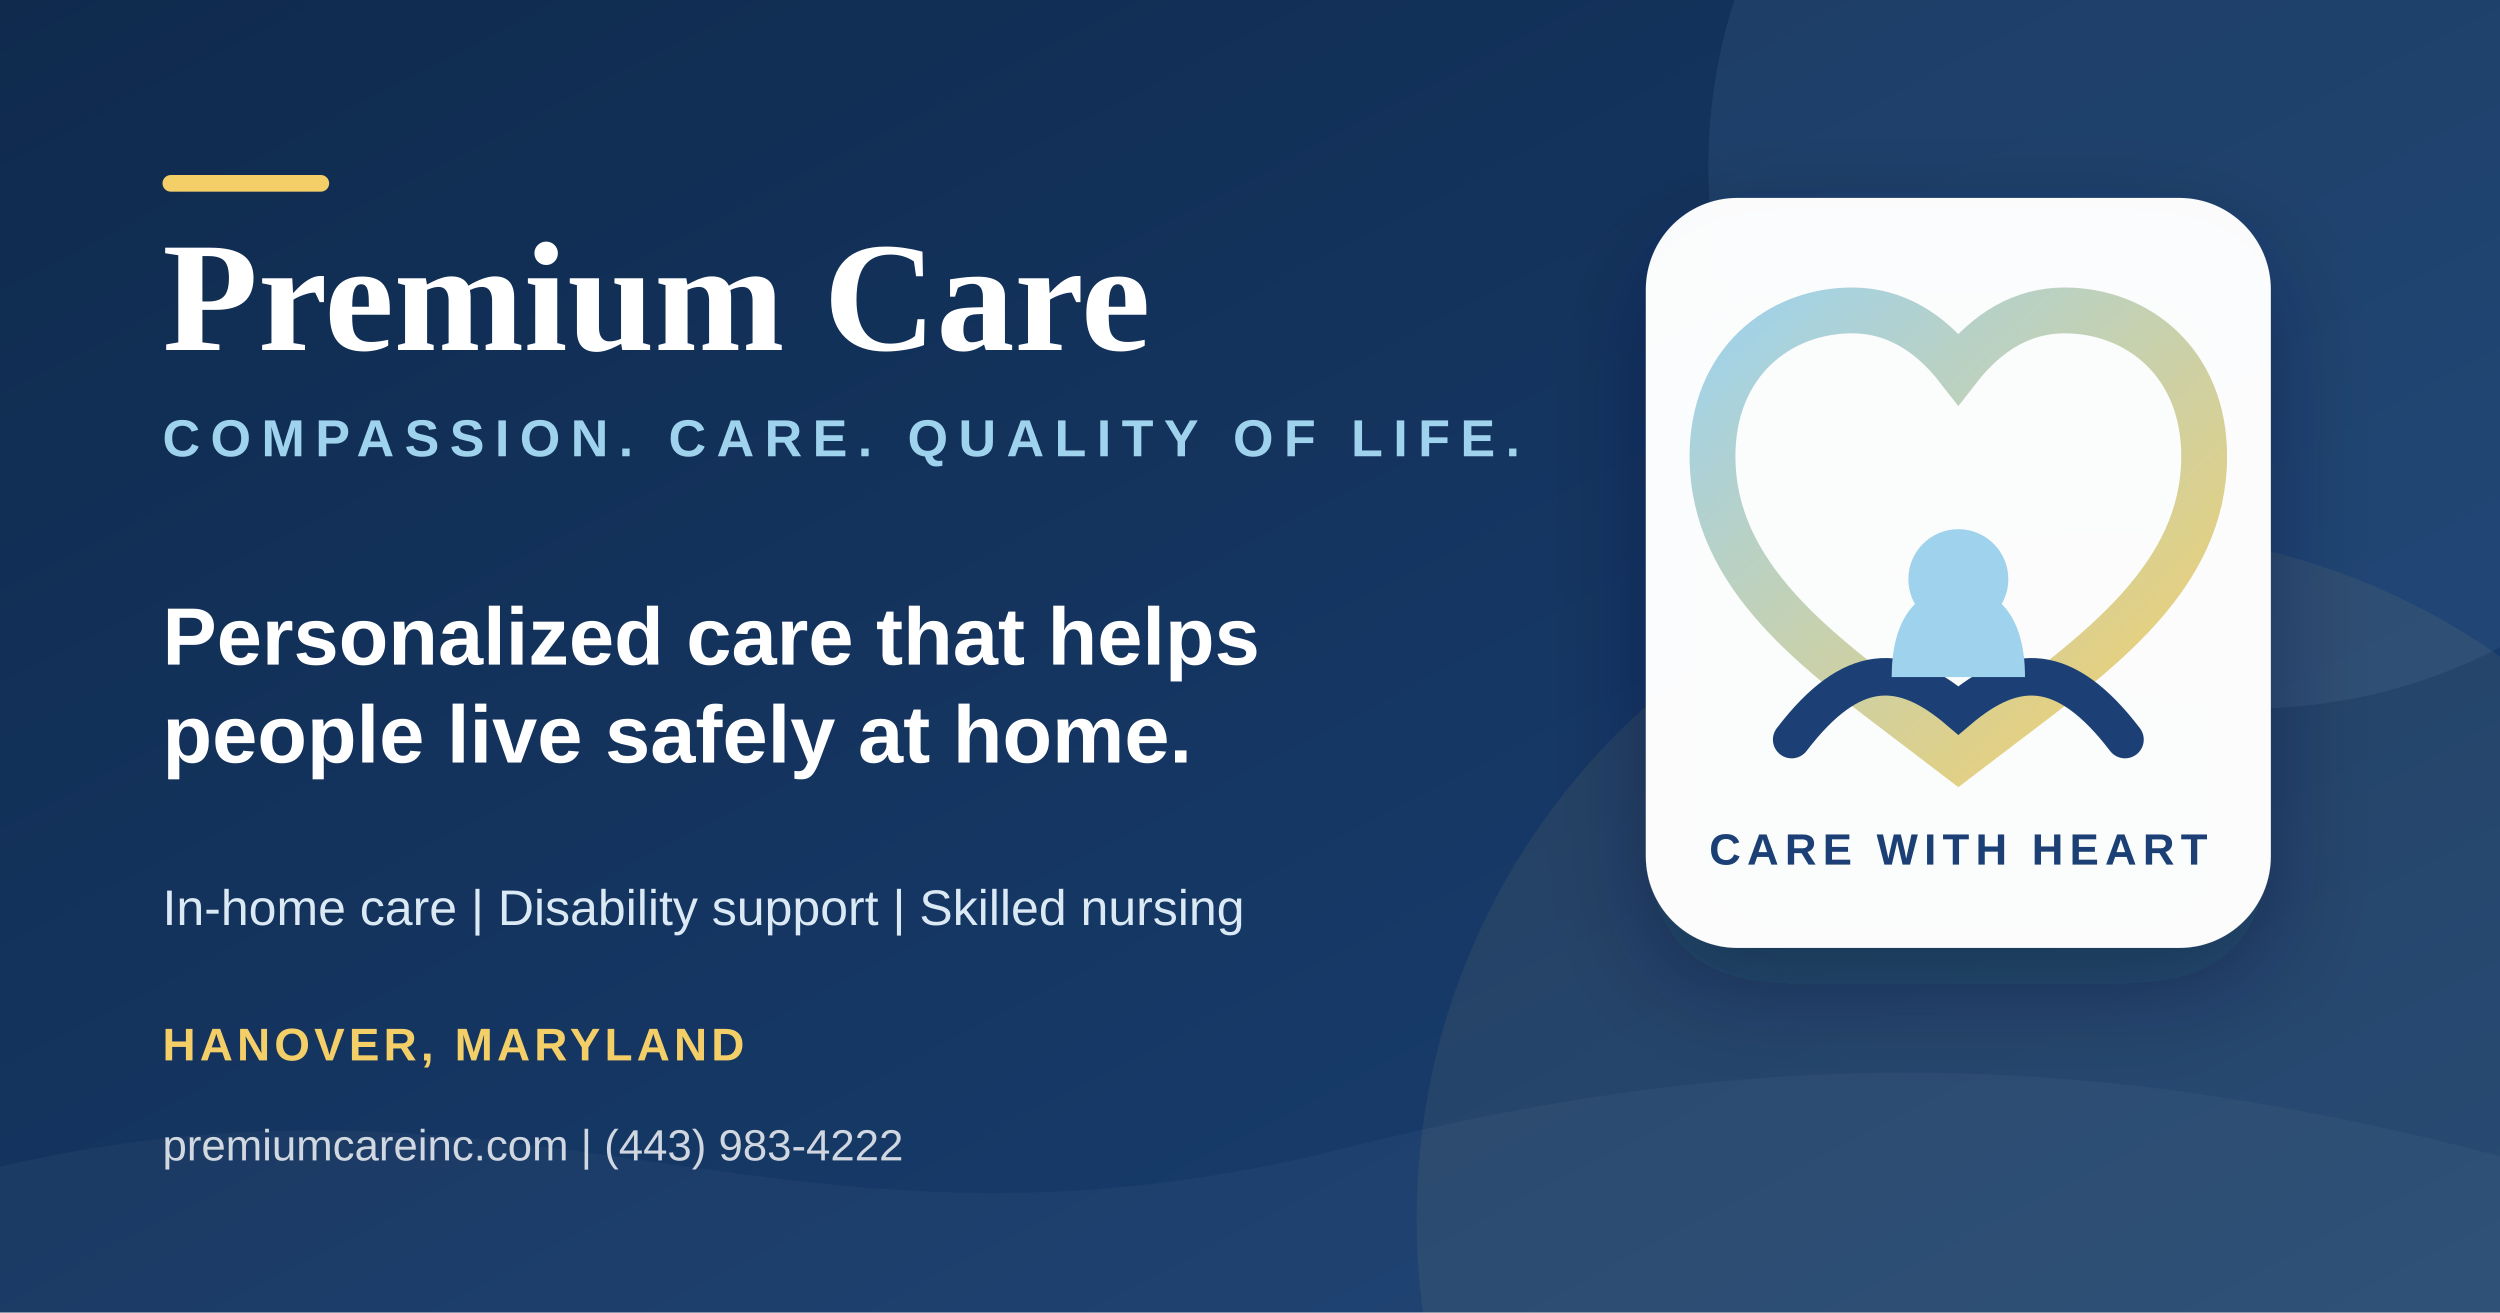
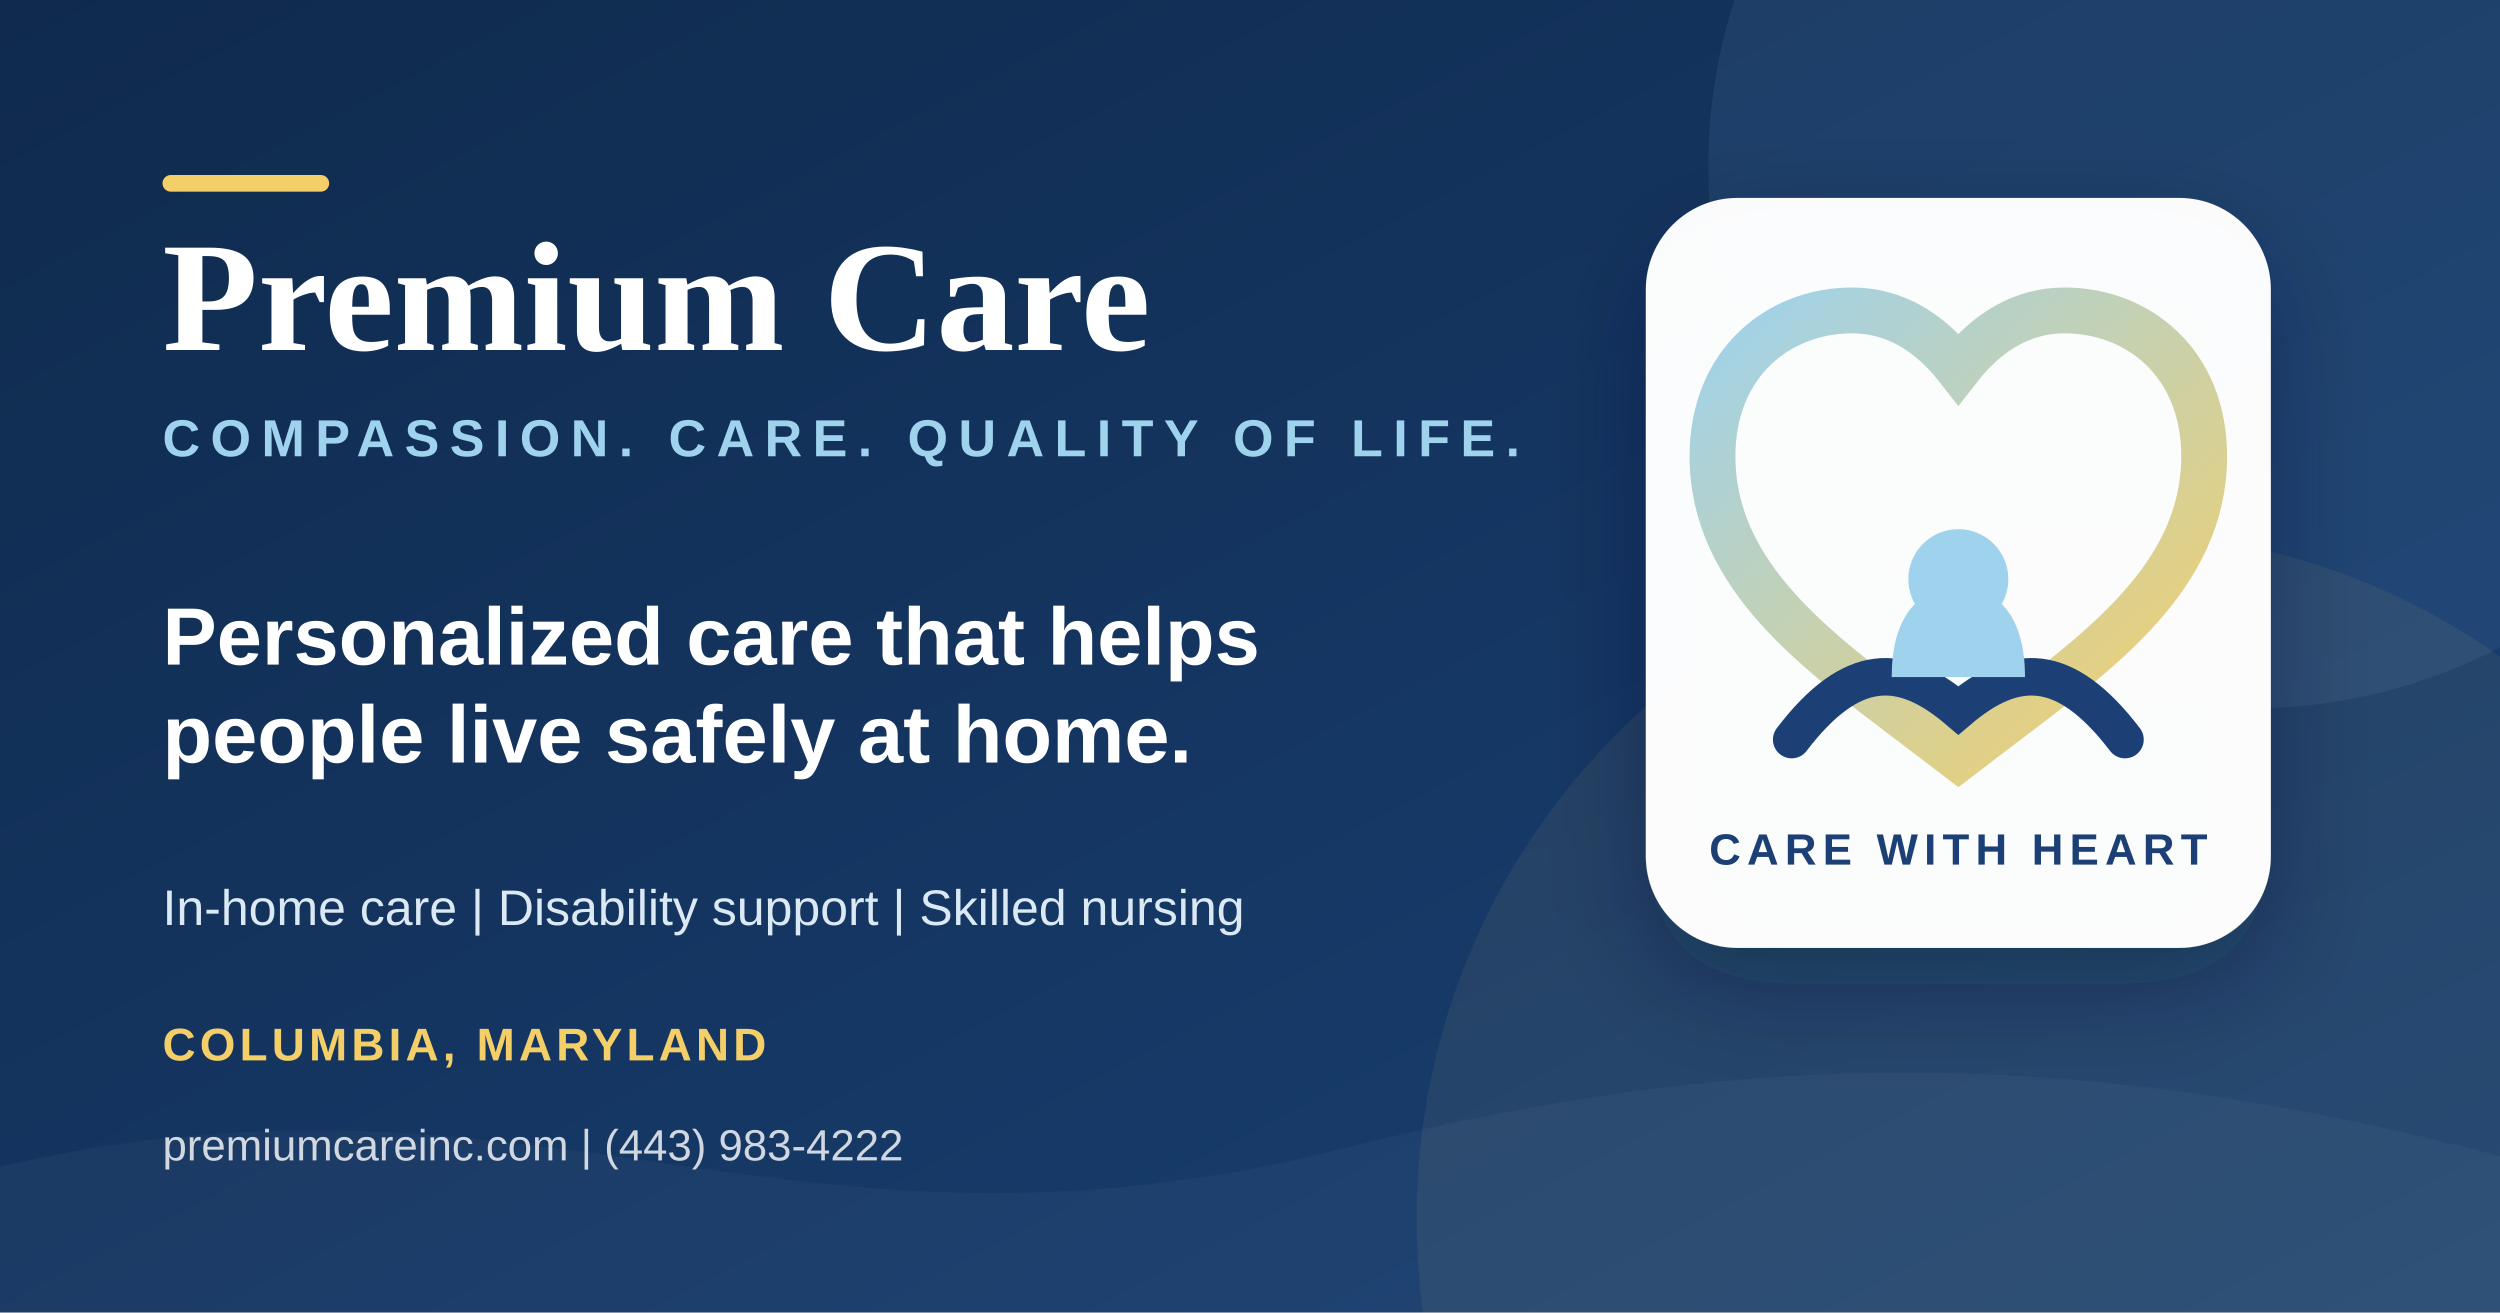
<svg xmlns="http://www.w3.org/2000/svg" width="1200" height="630" viewBox="0 0 1200 630">
  <defs>
    <linearGradient id="background" x1="0" y1="0" x2="1" y2="1">
      <stop offset="0" stop-color="#0f2a4d" />
      <stop offset="1" stop-color="#1a4175" />
    </linearGradient>
    <linearGradient id="accent" x1="0" y1="0" x2="1" y2="1">
      <stop offset="0" stop-color="#9fd2ec" />
      <stop offset="1" stop-color="#f4cf68" />
    </linearGradient>
    <filter id="shadow" x="-20%" y="-20%" width="140%" height="140%">
      <feDropShadow dx="0" dy="18" stdDeviation="24" flood-color="#071b32" flood-opacity="0.35" />
    </filter>
  </defs>
  <rect width="1200" height="630" fill="url(#background)" />
  <circle cx="1080" cy="80" r="260" fill="#9fd2ec" opacity="0.08" />
  <circle cx="1010" cy="585" r="330" fill="#f4cf68" opacity="0.07" />
  <path d="M0 560 C260 500 380 620 650 550 C850 500 1010 505 1200 555 V630 H0Z" fill="#fff" opacity="0.035" />
  <g transform="translate(790 95)" filter="url(#shadow)">
    <rect width="300" height="360" rx="44" fill="#fff" opacity="0.98" />
    <path d="M150 253 C104 218 53 182 53 124 C53 79 85 54 120 54 C140 54 157 64 171 82 C185 64 202 54 222 54 C257 54 289 79 289 124 C289 182 238 218 192 253 L171 269Z" fill="none" stroke="url(#accent)" stroke-width="22" transform="translate(-21 0)" />
    <path d="M70 260 C99 222 123 223 150 246 C177 223 201 222 230 260" fill="none" stroke="#1a4175" stroke-linecap="round" stroke-width="18" />
    <circle cx="150" cy="183" r="24" fill="#9fd2ec" />
    <path d="M118 230 C118 202 130 187 150 187 C170 187 182 202 182 230" fill="#9fd2ec" />
    <text x="150" y="320" text-anchor="middle" fill="#1a4175" font-family="Arial, Helvetica, sans-serif" font-size="21" font-weight="700" letter-spacing="3">CARE WITH HEART</text>
  </g>
  <g transform="translate(78 84)">
    <rect width="80" height="8" rx="4" fill="#f4cf68" />
    <text y="84" fill="#fff" font-family="Georgia, 'Times New Roman', serif" font-size="75" font-weight="700">Premium Care</text>
    <text y="135" fill="#9fd2ec" font-family="Arial, Helvetica, sans-serif" font-size="25" font-weight="600" letter-spacing="5">COMPASSION. CARE. QUALITY OF LIFE.</text>
    <text y="235" fill="#fff" font-family="Arial, Helvetica, sans-serif" font-size="39" font-weight="700">Personalized care that helps</text>
    <text y="282" fill="#fff" font-family="Arial, Helvetica, sans-serif" font-size="39" font-weight="700">people live safely at home.</text>
    <text y="360" fill="#dbe9f5" font-family="Arial, Helvetica, sans-serif" font-size="24">In-home care  |  Disability support  |  Skilled nursing</text>
-     <text y="425" fill="#f4cf68" font-family="Arial, Helvetica, sans-serif" font-size="22" font-weight="700" letter-spacing="2">HANOVER, MARYLAND</text>
+     <text y="425" fill="#f4cf68" font-family="Arial, Helvetica, sans-serif" font-size="22" font-weight="700" letter-spacing="2">COLUMBIA, MARYLAND</text>
    <text y="473" fill="#fff" opacity="0.8" font-family="Arial, Helvetica, sans-serif" font-size="21">premiumcareinc.com  |  (443) 983-4222</text>
  </g>
</svg>
